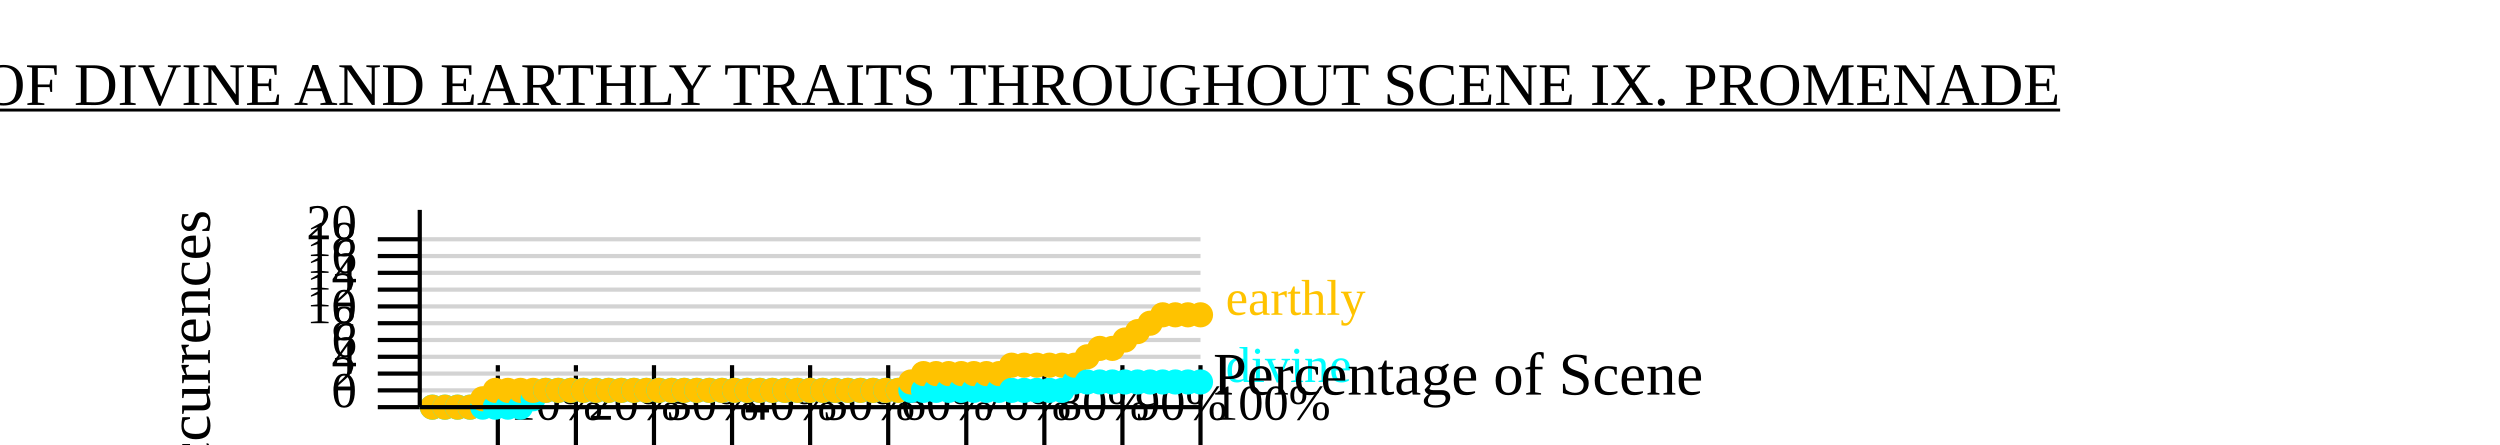
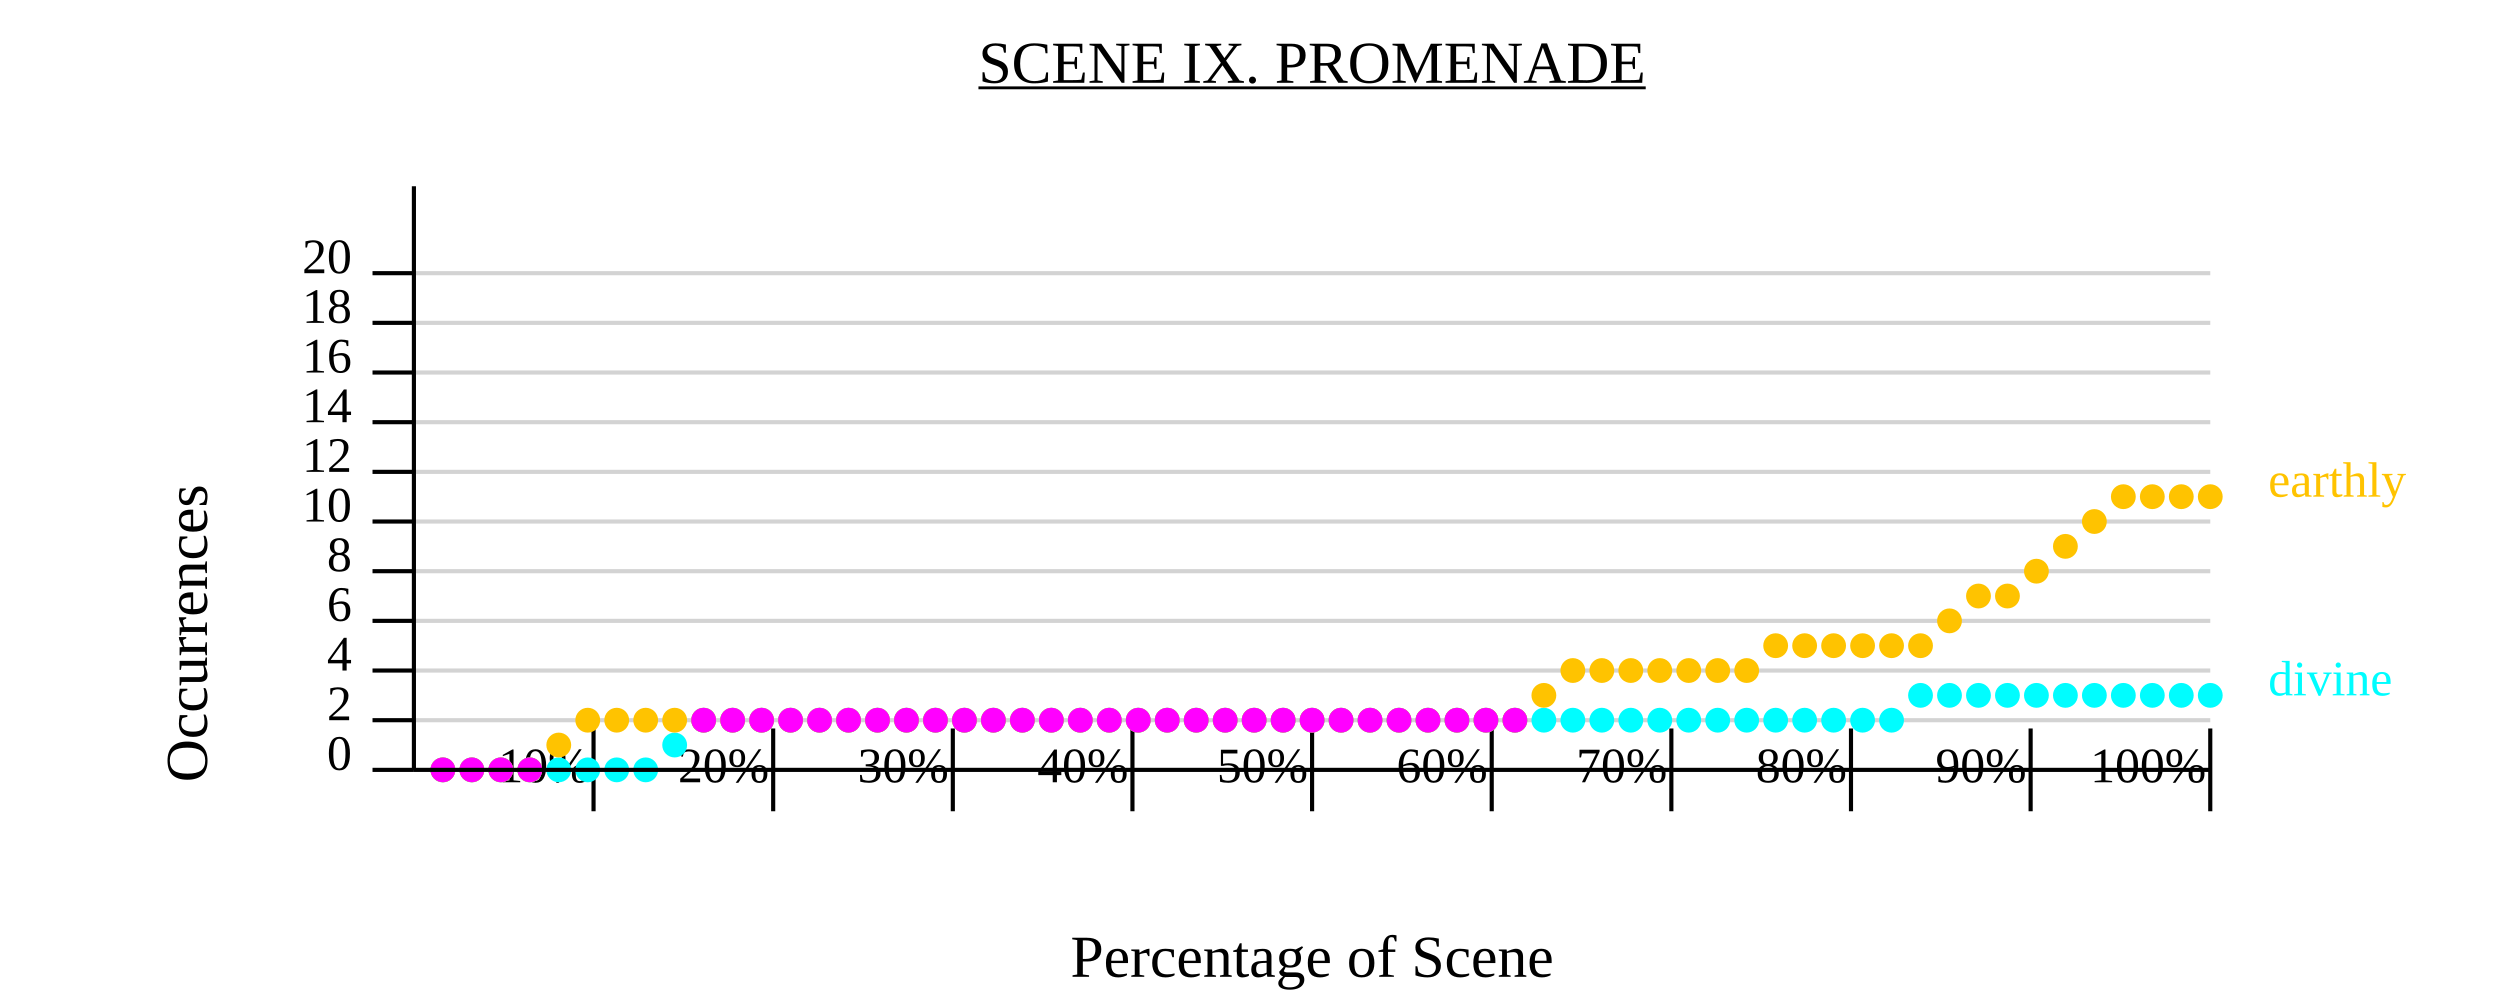
- <svg xmlns="http://www.w3.org/2000/svg">
-   <g transform="translate(100, 97)">
-     <line x1="-10" y1="-4" x2="0" y2="-4" stroke="black" />
-     <line x1="18.6" y1="-10" x2="18.6" y2="10" stroke="black" />
-     <line x1="0" y1="-4" x2="186" y2="-4" stroke="lightgrey" />
-     <text x="-15" y="-4" text-anchor="end" alignment-baseline="central">2</text>
-     <text x="21.6" y="3" text-anchor="start" alignment-baseline="hanging">10%</text>
-     <line x1="-10" y1="-8" x2="0" y2="-8" stroke="black" />
-     <line x1="37.2" y1="-10" x2="37.2" y2="10" stroke="black" />
-     <line x1="0" y1="-8" x2="186" y2="-8" stroke="lightgrey" />
-     <text x="-15" y="-8" text-anchor="end" alignment-baseline="central">4</text>
-     <text x="40.2" y="3" text-anchor="start" alignment-baseline="hanging">20%</text>
+ <svg xmlns="http://www.w3.org/2000/svg" viewBox="0 -70 604 241">
+   <g transform="translate(100, 116)">
    <line x1="-10" y1="-12" x2="0" y2="-12" stroke="black" />
-     <line x1="55.8" y1="-10" x2="55.8" y2="10" stroke="black" />
-     <line x1="0" y1="-12" x2="186" y2="-12" stroke="lightgrey" />
-     <text x="-15" y="-12" text-anchor="end" alignment-baseline="central">6</text>
-     <text x="58.8" y="3" text-anchor="start" alignment-baseline="hanging">30%</text>
-     <line x1="-10" y1="-16" x2="0" y2="-16" stroke="black" />
-     <line x1="74.4" y1="-10" x2="74.4" y2="10" stroke="black" />
-     <line x1="0" y1="-16" x2="186" y2="-16" stroke="lightgrey" />
-     <text x="-15" y="-16" text-anchor="end" alignment-baseline="central">8</text>
-     <text x="77.4" y="3" text-anchor="start" alignment-baseline="hanging">40%</text>
-     <line x1="-10" y1="-20" x2="0" y2="-20" stroke="black" />
-     <line x1="93" y1="-10" x2="93" y2="10" stroke="black" />
-     <line x1="0" y1="-20" x2="186" y2="-20" stroke="lightgrey" />
-     <text x="-15" y="-20" text-anchor="end" alignment-baseline="central">10</text>
-     <text x="96" y="3" text-anchor="start" alignment-baseline="hanging">50%</text>
+     <line x1="43.4" y1="-10" x2="43.4" y2="10" stroke="black" />
+     <line x1="0" y1="-12" x2="434" y2="-12" stroke="lightgrey" />
+     <text x="-15" y="-12" text-anchor="end" alignment-baseline="central">2</text>
+     <text x="42.4" y="3" text-anchor="end" alignment-baseline="hanging">10%</text>
    <line x1="-10" y1="-24" x2="0" y2="-24" stroke="black" />
-     <line x1="111.6" y1="-10" x2="111.6" y2="10" stroke="black" />
-     <line x1="0" y1="-24" x2="186" y2="-24" stroke="lightgrey" />
-     <text x="-15" y="-24" text-anchor="end" alignment-baseline="central">12</text>
-     <text x="114.6" y="3" text-anchor="start" alignment-baseline="hanging">60%</text>
-     <line x1="-10" y1="-28" x2="0" y2="-28" stroke="black" />
+     <line x1="86.8" y1="-10" x2="86.8" y2="10" stroke="black" />
+     <line x1="0" y1="-24" x2="434" y2="-24" stroke="lightgrey" />
+     <text x="-15" y="-24" text-anchor="end" alignment-baseline="central">4</text>
+     <text x="85.8" y="3" text-anchor="end" alignment-baseline="hanging">20%</text>
+     <line x1="-10" y1="-36" x2="0" y2="-36" stroke="black" />
    <line x1="130.2" y1="-10" x2="130.2" y2="10" stroke="black" />
-     <line x1="0" y1="-28" x2="186" y2="-28" stroke="lightgrey" />
-     <text x="-15" y="-28" text-anchor="end" alignment-baseline="central">14</text>
-     <text x="133.2" y="3" text-anchor="start" alignment-baseline="hanging">70%</text>
-     <line x1="-10" y1="-32" x2="0" y2="-32" stroke="black" />
-     <line x1="148.8" y1="-10" x2="148.8" y2="10" stroke="black" />
-     <line x1="0" y1="-32" x2="186" y2="-32" stroke="lightgrey" />
-     <text x="-15" y="-32" text-anchor="end" alignment-baseline="central">16</text>
-     <text x="151.8" y="3" text-anchor="start" alignment-baseline="hanging">80%</text>
-     <line x1="-10" y1="-36" x2="0" y2="-36" stroke="black" />
-     <line x1="167.4" y1="-10" x2="167.4" y2="10" stroke="black" />
-     <line x1="0" y1="-36" x2="186" y2="-36" stroke="lightgrey" />
-     <text x="-15" y="-36" text-anchor="end" alignment-baseline="central">18</text>
-     <text x="170.4" y="3" text-anchor="start" alignment-baseline="hanging">90%</text>
-     <line x1="-10" y1="-40" x2="0" y2="-40" stroke="black" />
-     <line x1="186" y1="-10" x2="186" y2="10" stroke="black" />
-     <line x1="0" y1="-40" x2="186" y2="-40" stroke="lightgrey" />
-     <text x="-15" y="-40" text-anchor="end" alignment-baseline="central">20</text>
-     <text x="189" y="3" text-anchor="start" alignment-baseline="hanging">100%</text>
+     <line x1="0" y1="-36" x2="434" y2="-36" stroke="lightgrey" />
+     <text x="-15" y="-36" text-anchor="end" alignment-baseline="central">6</text>
+     <text x="129.2" y="3" text-anchor="end" alignment-baseline="hanging">30%</text>
+     <line x1="-10" y1="-48" x2="0" y2="-48" stroke="black" />
+     <line x1="173.6" y1="-10" x2="173.6" y2="10" stroke="black" />
+     <line x1="0" y1="-48" x2="434" y2="-48" stroke="lightgrey" />
+     <text x="-15" y="-48" text-anchor="end" alignment-baseline="central">8</text>
+     <text x="172.6" y="3" text-anchor="end" alignment-baseline="hanging">40%</text>
+     <line x1="-10" y1="-60" x2="0" y2="-60" stroke="black" />
+     <line x1="217" y1="-10" x2="217" y2="10" stroke="black" />
+     <line x1="0" y1="-60" x2="434" y2="-60" stroke="lightgrey" />
+     <text x="-15" y="-60" text-anchor="end" alignment-baseline="central">10</text>
+     <text x="216" y="3" text-anchor="end" alignment-baseline="hanging">50%</text>
+     <line x1="-10" y1="-72" x2="0" y2="-72" stroke="black" />
+     <line x1="260.4" y1="-10" x2="260.4" y2="10" stroke="black" />
+     <line x1="0" y1="-72" x2="434" y2="-72" stroke="lightgrey" />
+     <text x="-15" y="-72" text-anchor="end" alignment-baseline="central">12</text>
+     <text x="259.4" y="3" text-anchor="end" alignment-baseline="hanging">60%</text>
+     <line x1="-10" y1="-84" x2="0" y2="-84" stroke="black" />
+     <line x1="303.8" y1="-10" x2="303.8" y2="10" stroke="black" />
+     <line x1="0" y1="-84" x2="434" y2="-84" stroke="lightgrey" />
+     <text x="-15" y="-84" text-anchor="end" alignment-baseline="central">14</text>
+     <text x="302.8" y="3" text-anchor="end" alignment-baseline="hanging">70%</text>
+     <line x1="-10" y1="-96" x2="0" y2="-96" stroke="black" />
+     <line x1="347.2" y1="-10" x2="347.2" y2="10" stroke="black" />
+     <line x1="0" y1="-96" x2="434" y2="-96" stroke="lightgrey" />
+     <text x="-15" y="-96" text-anchor="end" alignment-baseline="central">16</text>
+     <text x="346.2" y="3" text-anchor="end" alignment-baseline="hanging">80%</text>
+     <line x1="-10" y1="-108" x2="0" y2="-108" stroke="black" />
+     <line x1="390.6" y1="-10" x2="390.6" y2="10" stroke="black" />
+     <line x1="0" y1="-108" x2="434" y2="-108" stroke="lightgrey" />
+     <text x="-15" y="-108" text-anchor="end" alignment-baseline="central">18</text>
+     <text x="389.6" y="3" text-anchor="end" alignment-baseline="hanging">90%</text>
+     <line x1="-10" y1="-120" x2="0" y2="-120" stroke="black" />
+     <line x1="434" y1="-10" x2="434" y2="10" stroke="black" />
+     <line x1="0" y1="-120" x2="434" y2="-120" stroke="lightgrey" />
+     <text x="-15" y="-120" text-anchor="end" alignment-baseline="central">20</text>
+     <text x="433" y="3" text-anchor="end" alignment-baseline="hanging">100%</text>
    <line x1="-10" y1="0" x2="0" y2="0" stroke="black" />
    <text x="-15" y="0" text-anchor="end" alignment-baseline="central">0</text>
-     <circle r="3" cx="3" cy="-0" fill="#00FDFF" />
-     <circle r="3" cx="3" cy="-0" fill="#FFC300" />
-     <circle r="3" cx="6" cy="-0" fill="#00FDFF" />
-     <circle r="3" cx="6" cy="-0" fill="#FFC300" />
-     <circle r="3" cx="9" cy="-0" fill="#00FDFF" />
-     <circle r="3" cx="9" cy="-0" fill="#FFC300" />
-     <circle r="3" cx="12" cy="-0" fill="#00FDFF" />
-     <circle r="3" cx="12" cy="-0" fill="#FFC300" />
-     <circle r="3" cx="15" cy="-0" fill="#00FDFF" />
-     <circle r="3" cx="15" cy="-2" fill="#FFC300" />
-     <circle r="3" cx="18" cy="-0" fill="#00FDFF" />
-     <circle r="3" cx="18" cy="-4" fill="#FFC300" />
+     <circle r="3" cx="7" cy="-0" fill="#00FDFF" />
+     <circle r="3" cx="7" cy="-0" fill="#FFC300" />
+     <circle r="3" cx="7" cy="-0" fill="magenta" />
+     <circle r="3" cx="14" cy="-0" fill="#00FDFF" />
+     <circle r="3" cx="14" cy="-0" fill="#FFC300" />
+     <circle r="3" cx="14" cy="-0" fill="magenta" />
    <circle r="3" cx="21" cy="-0" fill="#00FDFF" />
-     <circle r="3" cx="21" cy="-4" fill="#FFC300" />
-     <circle r="3" cx="24" cy="-0" fill="#00FDFF" />
-     <circle r="3" cx="24" cy="-4" fill="#FFC300" />
-     <circle r="3" cx="27" cy="-2" fill="#00FDFF" />
-     <circle r="3" cx="27" cy="-4" fill="#FFC300" />
-     <circle r="3" cx="30" cy="-4" fill="#00FDFF" />
-     <circle r="3" cx="30" cy="-4" fill="#FFC300" />
-     <circle r="3" cx="33" cy="-4" fill="#00FDFF" />
-     <circle r="3" cx="33" cy="-4" fill="#FFC300" />
-     <circle r="3" cx="36" cy="-4" fill="#00FDFF" />
-     <circle r="3" cx="36" cy="-4" fill="#FFC300" />
-     <circle r="3" cx="39" cy="-4" fill="#00FDFF" />
-     <circle r="3" cx="39" cy="-4" fill="#FFC300" />
-     <circle r="3" cx="42" cy="-4" fill="#00FDFF" />
-     <circle r="3" cx="42" cy="-4" fill="#FFC300" />
-     <circle r="3" cx="45" cy="-4" fill="#00FDFF" />
-     <circle r="3" cx="45" cy="-4" fill="#FFC300" />
-     <circle r="3" cx="48" cy="-4" fill="#00FDFF" />
-     <circle r="3" cx="48" cy="-4" fill="#FFC300" />
-     <circle r="3" cx="51" cy="-4" fill="#00FDFF" />
-     <circle r="3" cx="51" cy="-4" fill="#FFC300" />
-     <circle r="3" cx="54" cy="-4" fill="#00FDFF" />
-     <circle r="3" cx="54" cy="-4" fill="#FFC300" />
-     <circle r="3" cx="57" cy="-4" fill="#00FDFF" />
-     <circle r="3" cx="57" cy="-4" fill="#FFC300" />
-     <circle r="3" cx="60" cy="-4" fill="#00FDFF" />
-     <circle r="3" cx="60" cy="-4" fill="#FFC300" />
-     <circle r="3" cx="63" cy="-4" fill="#00FDFF" />
-     <circle r="3" cx="63" cy="-4" fill="#FFC300" />
-     <circle r="3" cx="66" cy="-4" fill="#00FDFF" />
-     <circle r="3" cx="66" cy="-4" fill="#FFC300" />
-     <circle r="3" cx="69" cy="-4" fill="#00FDFF" />
-     <circle r="3" cx="69" cy="-4" fill="#FFC300" />
-     <circle r="3" cx="72" cy="-4" fill="#00FDFF" />
-     <circle r="3" cx="72" cy="-4" fill="#FFC300" />
-     <circle r="3" cx="75" cy="-4" fill="#00FDFF" />
-     <circle r="3" cx="75" cy="-4" fill="#FFC300" />
-     <circle r="3" cx="78" cy="-4" fill="#00FDFF" />
-     <circle r="3" cx="78" cy="-4" fill="#FFC300" />
-     <circle r="3" cx="81" cy="-4" fill="#00FDFF" />
-     <circle r="3" cx="81" cy="-4" fill="#FFC300" />
-     <circle r="3" cx="84" cy="-4" fill="#00FDFF" />
-     <circle r="3" cx="84" cy="-4" fill="#FFC300" />
-     <circle r="3" cx="87" cy="-4" fill="#00FDFF" />
-     <circle r="3" cx="87" cy="-4" fill="#FFC300" />
-     <circle r="3" cx="90" cy="-4" fill="#00FDFF" />
-     <circle r="3" cx="90" cy="-4" fill="#FFC300" />
-     <circle r="3" cx="93" cy="-4" fill="#00FDFF" />
-     <circle r="3" cx="93" cy="-4" fill="#FFC300" />
-     <circle r="3" cx="96" cy="-4" fill="#00FDFF" />
-     <circle r="3" cx="96" cy="-4" fill="#FFC300" />
-     <circle r="3" cx="99" cy="-4" fill="#00FDFF" />
-     <circle r="3" cx="99" cy="-4" fill="#FFC300" />
-     <circle r="3" cx="102" cy="-4" fill="#00FDFF" />
-     <circle r="3" cx="102" cy="-4" fill="#FFC300" />
-     <circle r="3" cx="105" cy="-4" fill="#00FDFF" />
-     <circle r="3" cx="105" cy="-4" fill="#FFC300" />
-     <circle r="3" cx="108" cy="-4" fill="#00FDFF" />
-     <circle r="3" cx="108" cy="-4" fill="#FFC300" />
-     <circle r="3" cx="111" cy="-4" fill="#00FDFF" />
-     <circle r="3" cx="111" cy="-4" fill="#FFC300" />
-     <circle r="3" cx="114" cy="-4" fill="#00FDFF" />
-     <circle r="3" cx="114" cy="-4" fill="#FFC300" />
-     <circle r="3" cx="117" cy="-4" fill="#00FDFF" />
-     <circle r="3" cx="117" cy="-6" fill="#FFC300" />
-     <circle r="3" cx="120" cy="-4" fill="#00FDFF" />
-     <circle r="3" cx="120" cy="-8" fill="#FFC300" />
-     <circle r="3" cx="123" cy="-4" fill="#00FDFF" />
-     <circle r="3" cx="123" cy="-8" fill="#FFC300" />
-     <circle r="3" cx="126" cy="-4" fill="#00FDFF" />
-     <circle r="3" cx="126" cy="-8" fill="#FFC300" />
-     <circle r="3" cx="129" cy="-4" fill="#00FDFF" />
-     <circle r="3" cx="129" cy="-8" fill="#FFC300" />
-     <circle r="3" cx="132" cy="-4" fill="#00FDFF" />
-     <circle r="3" cx="132" cy="-8" fill="#FFC300" />
-     <circle r="3" cx="135" cy="-4" fill="#00FDFF" />
-     <circle r="3" cx="135" cy="-8" fill="#FFC300" />
-     <circle r="3" cx="138" cy="-4" fill="#00FDFF" />
-     <circle r="3" cx="138" cy="-8" fill="#FFC300" />
-     <circle r="3" cx="141" cy="-4" fill="#00FDFF" />
-     <circle r="3" cx="141" cy="-10" fill="#FFC300" />
-     <circle r="3" cx="144" cy="-4" fill="#00FDFF" />
-     <circle r="3" cx="144" cy="-10" fill="#FFC300" />
-     <circle r="3" cx="147" cy="-4" fill="#00FDFF" />
-     <circle r="3" cx="147" cy="-10" fill="#FFC300" />
-     <circle r="3" cx="150" cy="-4" fill="#00FDFF" />
-     <circle r="3" cx="150" cy="-10" fill="#FFC300" />
-     <circle r="3" cx="153" cy="-4" fill="#00FDFF" />
-     <circle r="3" cx="153" cy="-10" fill="#FFC300" />
-     <circle r="3" cx="156" cy="-6" fill="#00FDFF" />
-     <circle r="3" cx="156" cy="-10" fill="#FFC300" />
-     <circle r="3" cx="159" cy="-6" fill="#00FDFF" />
-     <circle r="3" cx="159" cy="-12" fill="#FFC300" />
-     <circle r="3" cx="162" cy="-6" fill="#00FDFF" />
-     <circle r="3" cx="162" cy="-14" fill="#FFC300" />
-     <circle r="3" cx="165" cy="-6" fill="#00FDFF" />
-     <circle r="3" cx="165" cy="-14" fill="#FFC300" />
-     <circle r="3" cx="168" cy="-6" fill="#00FDFF" />
-     <circle r="3" cx="168" cy="-16" fill="#FFC300" />
-     <circle r="3" cx="171" cy="-6" fill="#00FDFF" />
-     <circle r="3" cx="171" cy="-18" fill="#FFC300" />
-     <circle r="3" cx="174" cy="-6" fill="#00FDFF" />
-     <circle r="3" cx="174" cy="-20" fill="#FFC300" />
-     <circle r="3" cx="177" cy="-6" fill="#00FDFF" />
-     <circle r="3" cx="177" cy="-22" fill="#FFC300" />
-     <circle r="3" cx="180" cy="-6" fill="#00FDFF" />
-     <circle r="3" cx="180" cy="-22" fill="#FFC300" />
-     <circle r="3" cx="183" cy="-6" fill="#00FDFF" />
-     <circle r="3" cx="183" cy="-22" fill="#FFC300" />
-     <circle r="3" cx="186" cy="-6" fill="#00FDFF" />
-     <circle r="3" cx="186" cy="-22" fill="#FFC300" />
-     <text x="192" y="-6" text-anchor="start" alignment-baseline="central" fill="#00FDFF">divine</text>
-     <text x="192" y="-22" text-anchor="start" alignment-baseline="central" fill="#FFC300">earthly</text>
-     <line x1="0" y1="0" x2="186" y2="0" stroke="black" />
-     <line x1="0" y1="0" x2="0" y2="-47" stroke="black" />
-     <text x="-50" y="-11" text-anchor="middle" font-size="larger" transform="rotate(-90 -50 -11)">Occurrences</text>
-     <text x="189" y="-3" text-anchor="start" font-size="larger" alignment-baseline="baseline">Percentage
-                     of Scene</text>
-     <text x="93" y="-72" text-anchor="middle" font-size="larger" text-decoration="underline">OCCURRENCE OF DIVINE AND
-                     EARTHLY TRAITS THROUGHOUT SCENE IX.
-                         PROMENADE</text>
+     <circle r="3" cx="21" cy="-0" fill="#FFC300" />
+     <circle r="3" cx="21" cy="-0" fill="magenta" />
+     <circle r="3" cx="28" cy="-0" fill="#00FDFF" />
+     <circle r="3" cx="28" cy="-0" fill="#FFC300" />
+     <circle r="3" cx="28" cy="-0" fill="magenta" />
+     <circle r="3" cx="35" cy="-0" fill="#00FDFF" />
+     <circle r="3" cx="35" cy="-6" fill="#FFC300" />
+     <circle r="3" cx="42" cy="-0" fill="#00FDFF" />
+     <circle r="3" cx="42" cy="-12" fill="#FFC300" />
+     <circle r="3" cx="49" cy="-0" fill="#00FDFF" />
+     <circle r="3" cx="49" cy="-12" fill="#FFC300" />
+     <circle r="3" cx="56" cy="-0" fill="#00FDFF" />
+     <circle r="3" cx="56" cy="-12" fill="#FFC300" />
+     <circle r="3" cx="63" cy="-6" fill="#00FDFF" />
+     <circle r="3" cx="63" cy="-12" fill="#FFC300" />
+     <circle r="3" cx="70" cy="-12" fill="#00FDFF" />
+     <circle r="3" cx="70" cy="-12" fill="#FFC300" />
+     <circle r="3" cx="70" cy="-12" fill="magenta" />
+     <circle r="3" cx="77" cy="-12" fill="#00FDFF" />
+     <circle r="3" cx="77" cy="-12" fill="#FFC300" />
+     <circle r="3" cx="77" cy="-12" fill="magenta" />
+     <circle r="3" cx="84" cy="-12" fill="#00FDFF" />
+     <circle r="3" cx="84" cy="-12" fill="#FFC300" />
+     <circle r="3" cx="84" cy="-12" fill="magenta" />
+     <circle r="3" cx="91" cy="-12" fill="#00FDFF" />
+     <circle r="3" cx="91" cy="-12" fill="#FFC300" />
+     <circle r="3" cx="91" cy="-12" fill="magenta" />
+     <circle r="3" cx="98" cy="-12" fill="#00FDFF" />
+     <circle r="3" cx="98" cy="-12" fill="#FFC300" />
+     <circle r="3" cx="98" cy="-12" fill="magenta" />
+     <circle r="3" cx="105" cy="-12" fill="#00FDFF" />
+     <circle r="3" cx="105" cy="-12" fill="#FFC300" />
+     <circle r="3" cx="105" cy="-12" fill="magenta" />
+     <circle r="3" cx="112" cy="-12" fill="#00FDFF" />
+     <circle r="3" cx="112" cy="-12" fill="#FFC300" />
+     <circle r="3" cx="112" cy="-12" fill="magenta" />
+     <circle r="3" cx="119" cy="-12" fill="#00FDFF" />
+     <circle r="3" cx="119" cy="-12" fill="#FFC300" />
+     <circle r="3" cx="119" cy="-12" fill="magenta" />
+     <circle r="3" cx="126" cy="-12" fill="#00FDFF" />
+     <circle r="3" cx="126" cy="-12" fill="#FFC300" />
+     <circle r="3" cx="126" cy="-12" fill="magenta" />
+     <circle r="3" cx="133" cy="-12" fill="#00FDFF" />
+     <circle r="3" cx="133" cy="-12" fill="#FFC300" />
+     <circle r="3" cx="133" cy="-12" fill="magenta" />
+     <circle r="3" cx="140" cy="-12" fill="#00FDFF" />
+     <circle r="3" cx="140" cy="-12" fill="#FFC300" />
+     <circle r="3" cx="140" cy="-12" fill="magenta" />
+     <circle r="3" cx="147" cy="-12" fill="#00FDFF" />
+     <circle r="3" cx="147" cy="-12" fill="#FFC300" />
+     <circle r="3" cx="147" cy="-12" fill="magenta" />
+     <circle r="3" cx="154" cy="-12" fill="#00FDFF" />
+     <circle r="3" cx="154" cy="-12" fill="#FFC300" />
+     <circle r="3" cx="154" cy="-12" fill="magenta" />
+     <circle r="3" cx="161" cy="-12" fill="#00FDFF" />
+     <circle r="3" cx="161" cy="-12" fill="#FFC300" />
+     <circle r="3" cx="161" cy="-12" fill="magenta" />
+     <circle r="3" cx="168" cy="-12" fill="#00FDFF" />
+     <circle r="3" cx="168" cy="-12" fill="#FFC300" />
+     <circle r="3" cx="168" cy="-12" fill="magenta" />
+     <circle r="3" cx="175" cy="-12" fill="#00FDFF" />
+     <circle r="3" cx="175" cy="-12" fill="#FFC300" />
+     <circle r="3" cx="175" cy="-12" fill="magenta" />
+     <circle r="3" cx="182" cy="-12" fill="#00FDFF" />
+     <circle r="3" cx="182" cy="-12" fill="#FFC300" />
+     <circle r="3" cx="182" cy="-12" fill="magenta" />
+     <circle r="3" cx="189" cy="-12" fill="#00FDFF" />
+     <circle r="3" cx="189" cy="-12" fill="#FFC300" />
+     <circle r="3" cx="189" cy="-12" fill="magenta" />
+     <circle r="3" cx="196" cy="-12" fill="#00FDFF" />
+     <circle r="3" cx="196" cy="-12" fill="#FFC300" />
+     <circle r="3" cx="196" cy="-12" fill="magenta" />
+     <circle r="3" cx="203" cy="-12" fill="#00FDFF" />
+     <circle r="3" cx="203" cy="-12" fill="#FFC300" />
+     <circle r="3" cx="203" cy="-12" fill="magenta" />
+     <circle r="3" cx="210" cy="-12" fill="#00FDFF" />
+     <circle r="3" cx="210" cy="-12" fill="#FFC300" />
+     <circle r="3" cx="210" cy="-12" fill="magenta" />
+     <circle r="3" cx="217" cy="-12" fill="#00FDFF" />
+     <circle r="3" cx="217" cy="-12" fill="#FFC300" />
+     <circle r="3" cx="217" cy="-12" fill="magenta" />
+     <circle r="3" cx="224" cy="-12" fill="#00FDFF" />
+     <circle r="3" cx="224" cy="-12" fill="#FFC300" />
+     <circle r="3" cx="224" cy="-12" fill="magenta" />
+     <circle r="3" cx="231" cy="-12" fill="#00FDFF" />
+     <circle r="3" cx="231" cy="-12" fill="#FFC300" />
+     <circle r="3" cx="231" cy="-12" fill="magenta" />
+     <circle r="3" cx="238" cy="-12" fill="#00FDFF" />
+     <circle r="3" cx="238" cy="-12" fill="#FFC300" />
+     <circle r="3" cx="238" cy="-12" fill="magenta" />
+     <circle r="3" cx="245" cy="-12" fill="#00FDFF" />
+     <circle r="3" cx="245" cy="-12" fill="#FFC300" />
+     <circle r="3" cx="245" cy="-12" fill="magenta" />
+     <circle r="3" cx="252" cy="-12" fill="#00FDFF" />
+     <circle r="3" cx="252" cy="-12" fill="#FFC300" />
+     <circle r="3" cx="252" cy="-12" fill="magenta" />
+     <circle r="3" cx="259" cy="-12" fill="#00FDFF" />
+     <circle r="3" cx="259" cy="-12" fill="#FFC300" />
+     <circle r="3" cx="259" cy="-12" fill="magenta" />
+     <circle r="3" cx="266" cy="-12" fill="#00FDFF" />
+     <circle r="3" cx="266" cy="-12" fill="#FFC300" />
+     <circle r="3" cx="266" cy="-12" fill="magenta" />
+     <circle r="3" cx="273" cy="-12" fill="#00FDFF" />
+     <circle r="3" cx="273" cy="-18" fill="#FFC300" />
+     <circle r="3" cx="280" cy="-12" fill="#00FDFF" />
+     <circle r="3" cx="280" cy="-24" fill="#FFC300" />
+     <circle r="3" cx="287" cy="-12" fill="#00FDFF" />
+     <circle r="3" cx="287" cy="-24" fill="#FFC300" />
+     <circle r="3" cx="294" cy="-12" fill="#00FDFF" />
+     <circle r="3" cx="294" cy="-24" fill="#FFC300" />
+     <circle r="3" cx="301" cy="-12" fill="#00FDFF" />
+     <circle r="3" cx="301" cy="-24" fill="#FFC300" />
+     <circle r="3" cx="308" cy="-12" fill="#00FDFF" />
+     <circle r="3" cx="308" cy="-24" fill="#FFC300" />
+     <circle r="3" cx="315" cy="-12" fill="#00FDFF" />
+     <circle r="3" cx="315" cy="-24" fill="#FFC300" />
+     <circle r="3" cx="322" cy="-12" fill="#00FDFF" />
+     <circle r="3" cx="322" cy="-24" fill="#FFC300" />
+     <circle r="3" cx="329" cy="-12" fill="#00FDFF" />
+     <circle r="3" cx="329" cy="-30" fill="#FFC300" />
+     <circle r="3" cx="336" cy="-12" fill="#00FDFF" />
+     <circle r="3" cx="336" cy="-30" fill="#FFC300" />
+     <circle r="3" cx="343" cy="-12" fill="#00FDFF" />
+     <circle r="3" cx="343" cy="-30" fill="#FFC300" />
+     <circle r="3" cx="350" cy="-12" fill="#00FDFF" />
+     <circle r="3" cx="350" cy="-30" fill="#FFC300" />
+     <circle r="3" cx="357" cy="-12" fill="#00FDFF" />
+     <circle r="3" cx="357" cy="-30" fill="#FFC300" />
+     <circle r="3" cx="364" cy="-18" fill="#00FDFF" />
+     <circle r="3" cx="364" cy="-30" fill="#FFC300" />
+     <circle r="3" cx="371" cy="-18" fill="#00FDFF" />
+     <circle r="3" cx="371" cy="-36" fill="#FFC300" />
+     <circle r="3" cx="378" cy="-18" fill="#00FDFF" />
+     <circle r="3" cx="378" cy="-42" fill="#FFC300" />
+     <circle r="3" cx="385" cy="-18" fill="#00FDFF" />
+     <circle r="3" cx="385" cy="-42" fill="#FFC300" />
+     <circle r="3" cx="392" cy="-18" fill="#00FDFF" />
+     <circle r="3" cx="392" cy="-48" fill="#FFC300" />
+     <circle r="3" cx="399" cy="-18" fill="#00FDFF" />
+     <circle r="3" cx="399" cy="-54" fill="#FFC300" />
+     <circle r="3" cx="406" cy="-18" fill="#00FDFF" />
+     <circle r="3" cx="406" cy="-60" fill="#FFC300" />
+     <circle r="3" cx="413" cy="-18" fill="#00FDFF" />
+     <circle r="3" cx="413" cy="-66" fill="#FFC300" />
+     <circle r="3" cx="420" cy="-18" fill="#00FDFF" />
+     <circle r="3" cx="420" cy="-66" fill="#FFC300" />
+     <circle r="3" cx="427" cy="-18" fill="#00FDFF" />
+     <circle r="3" cx="427" cy="-66" fill="#FFC300" />
+     <circle r="3" cx="434" cy="-18" fill="#00FDFF" />
+     <circle r="3" cx="434" cy="-66" fill="#FFC300" />
+     <text x="448" y="-18" text-anchor="start" alignment-baseline="central" fill="#00FDFF">divine</text>
+     <text x="448" y="-66" text-anchor="start" alignment-baseline="central" fill="#FFC300">earthly</text>
+     <line x1="0" y1="0" x2="434" y2="0" stroke="black" />
+     <line x1="0" y1="0" x2="0" y2="-141" stroke="black" />
+     <text x="-50" y="-33" text-anchor="middle" font-size="larger" transform="rotate(-90 -50 -33)">Occurrences</text>
+     <text x="217" y="50" text-anchor="middle" font-size="larger" alignment-baseline="baseline">Percentage of Scene</text>
+     <text x="217" y="-166" text-anchor="middle" font-size="larger" text-decoration="underline">SCENE IX. PROMENADE</text>
  </g>
</svg>
